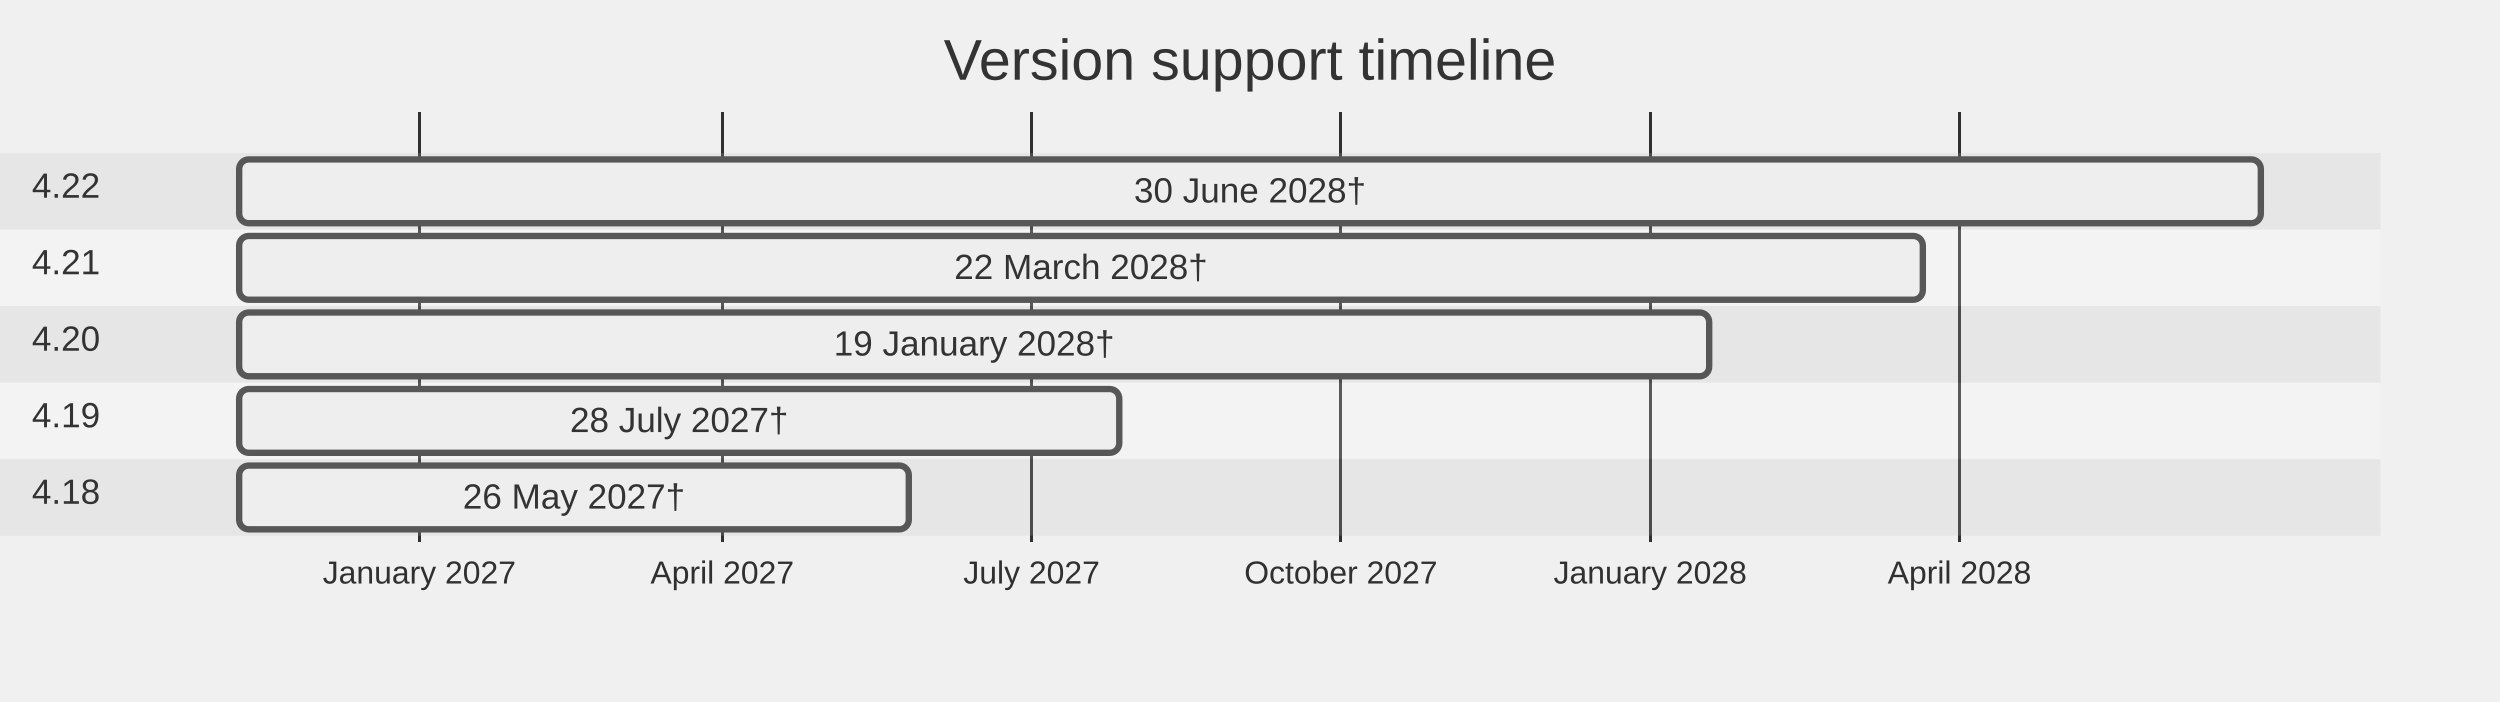
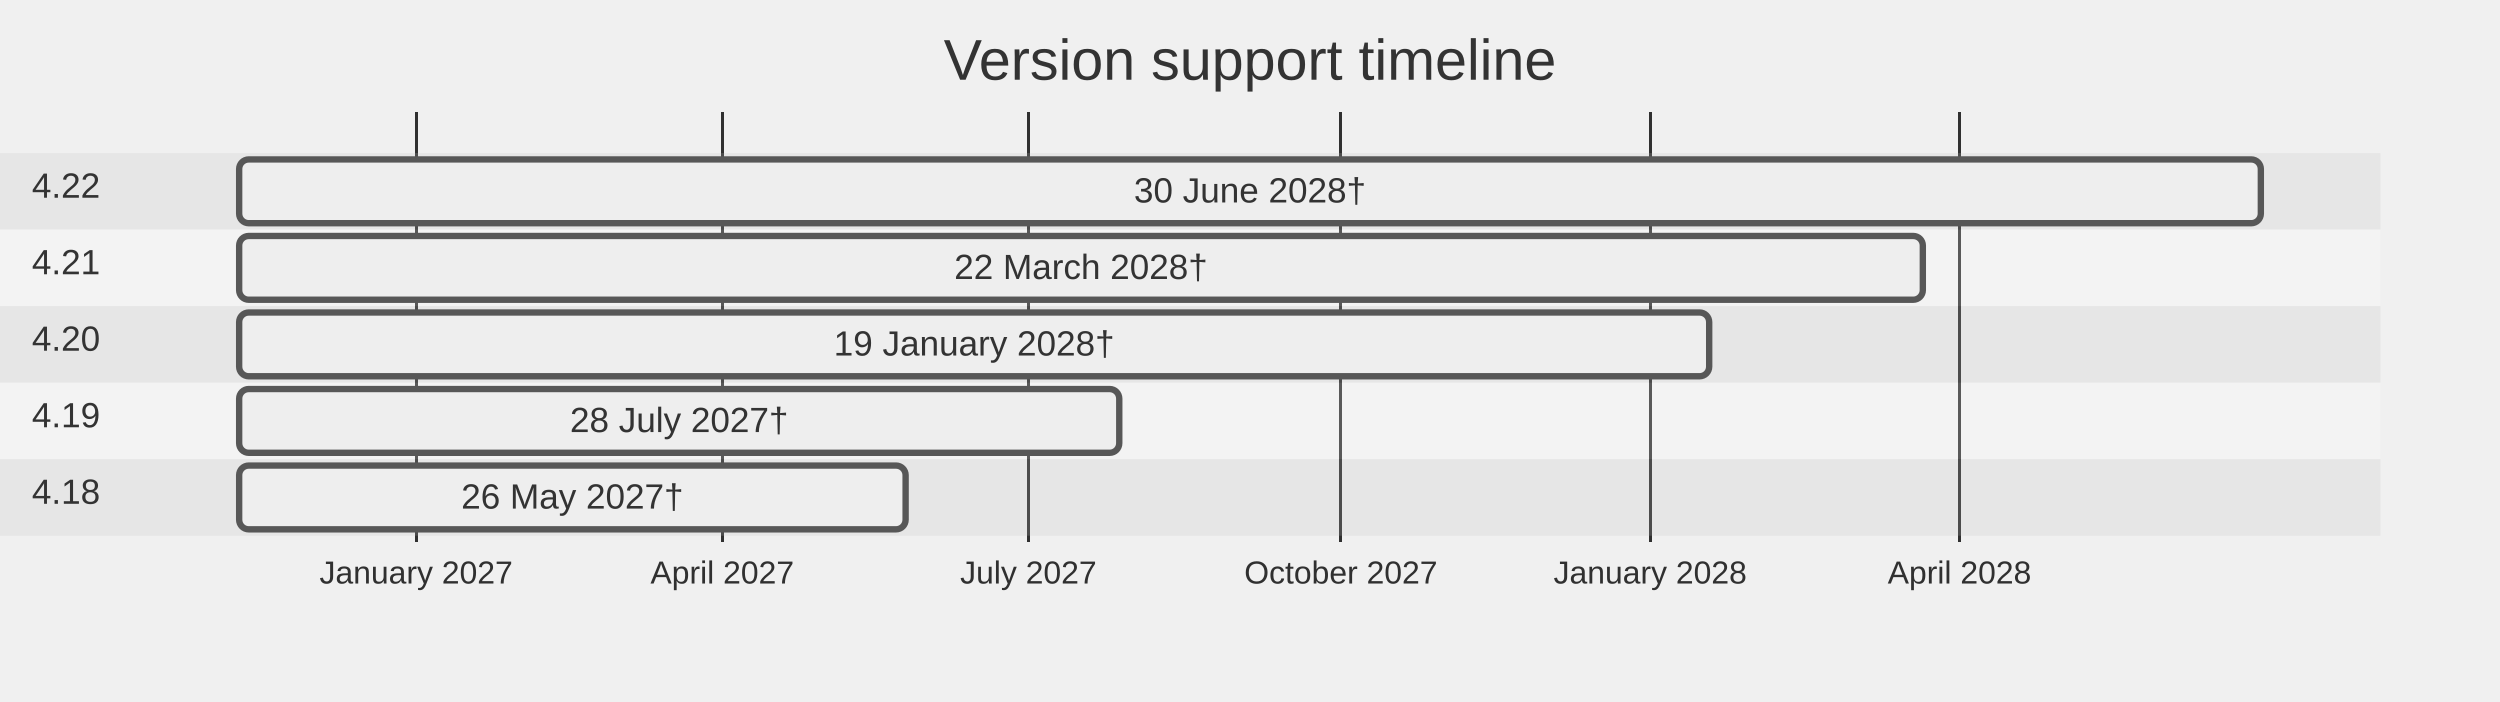
<svg xmlns="http://www.w3.org/2000/svg" id="my-svg" width="100%" viewBox="0 0 784 220" style="max-width: 784px; background-color: white;" role="graphics-document document" aria-roledescription="gantt">
  <style>#my-svg{font-family:"trebuchet ms",verdana,arial,sans-serif;font-size:16px;fill:#000000;}@keyframes edge-animation-frame{from{stroke-dashoffset:0;}}@keyframes dash{to{stroke-dashoffset:0;}}#my-svg .edge-animation-slow{stroke-dasharray:9,5!important;stroke-dashoffset:900;animation:dash 50s linear infinite;stroke-linecap:round;}#my-svg .edge-animation-fast{stroke-dasharray:9,5!important;stroke-dashoffset:900;animation:dash 20s linear infinite;stroke-linecap:round;}#my-svg .error-icon{fill:#552222;}#my-svg .error-text{fill:#552222;stroke:#552222;}#my-svg .edge-thickness-normal{stroke-width:1px;}#my-svg .edge-thickness-thick{stroke-width:3.5px;}#my-svg .edge-pattern-solid{stroke-dasharray:0;}#my-svg .edge-thickness-invisible{stroke-width:0;fill:none;}#my-svg .edge-pattern-dashed{stroke-dasharray:3;}#my-svg .edge-pattern-dotted{stroke-dasharray:2;}#my-svg .marker{fill:#666;stroke:#666;}#my-svg .marker.cross{stroke:#666;}#my-svg svg{font-family:"trebuchet ms",verdana,arial,sans-serif;font-size:16px;}#my-svg p{margin:0;}#my-svg .mermaid-main-font{font-family:"trebuchet ms",verdana,arial,sans-serif;}#my-svg .exclude-range{fill:#eeeeee;}#my-svg .section{stroke:none;opacity:0.2;}#my-svg .section0{fill:hsl(0, 0%, 73.922%);}#my-svg .section2{fill:hsl(0, 0%, 73.922%);}#my-svg .section1,#my-svg .section3{fill:white;opacity:0.2;}#my-svg .sectionTitle0{fill:#333;}#my-svg .sectionTitle1{fill:#333;}#my-svg .sectionTitle2{fill:#333;}#my-svg .sectionTitle3{fill:#333;}#my-svg .sectionTitle{text-anchor:start;font-family:"trebuchet ms",verdana,arial,sans-serif;}#my-svg .grid .tick{stroke:hsl(0, 0%, 90%);opacity:0.8;shape-rendering:crispEdges;}#my-svg .grid .tick text{font-family:"trebuchet ms",verdana,arial,sans-serif;fill:#000000;}#my-svg .grid path{stroke-width:0;}#my-svg .today{fill:none;stroke:#d42;stroke-width:2px;}#my-svg .task{stroke-width:2;}#my-svg .taskText{text-anchor:middle;font-family:"trebuchet ms",verdana,arial,sans-serif;}#my-svg .taskTextOutsideRight{fill:#333;text-anchor:start;font-family:"trebuchet ms",verdana,arial,sans-serif;}#my-svg .taskTextOutsideLeft{fill:#333;text-anchor:end;}#my-svg .task.clickable{cursor:pointer;}#my-svg .taskText.clickable{cursor:pointer;fill:#003163!important;font-weight:bold;}#my-svg .taskTextOutsideLeft.clickable{cursor:pointer;fill:#003163!important;font-weight:bold;}#my-svg .taskTextOutsideRight.clickable{cursor:pointer;fill:#003163!important;font-weight:bold;}#my-svg .taskText0,#my-svg .taskText1,#my-svg .taskText2,#my-svg .taskText3{fill:white;}#my-svg .task0,#my-svg .task1,#my-svg .task2,#my-svg .task3{fill:#707070;stroke:hsl(0, 0%, 33.922%);}#my-svg .taskTextOutside0,#my-svg .taskTextOutside2{fill:#333;}#my-svg .taskTextOutside1,#my-svg .taskTextOutside3{fill:#333;}#my-svg .active0,#my-svg .active1,#my-svg .active2,#my-svg .active3{fill:#eee;stroke:hsl(0, 0%, 33.922%);}#my-svg .activeText0,#my-svg .activeText1,#my-svg .activeText2,#my-svg .activeText3{fill:#333!important;}#my-svg .done0,#my-svg .done1,#my-svg .done2,#my-svg .done3{stroke:#666;fill:#bbb;stroke-width:2;}#my-svg .doneText0,#my-svg .doneText1,#my-svg .doneText2,#my-svg .doneText3{fill:#333!important;}#my-svg .doneText0.taskTextOutsideLeft,#my-svg .doneText0.taskTextOutsideRight,#my-svg .doneText1.taskTextOutsideLeft,#my-svg .doneText1.taskTextOutsideRight,#my-svg .doneText2.taskTextOutsideLeft,#my-svg .doneText2.taskTextOutsideRight,#my-svg .doneText3.taskTextOutsideLeft,#my-svg .doneText3.taskTextOutsideRight{fill:#333!important;}#my-svg .crit0,#my-svg .crit1,#my-svg .crit2,#my-svg .crit3{stroke:hsl(10.909, 73.333%, 40%);fill:#d42;stroke-width:2;}#my-svg .activeCrit0,#my-svg .activeCrit1,#my-svg .activeCrit2,#my-svg .activeCrit3{stroke:hsl(10.909, 73.333%, 40%);fill:#eee;stroke-width:2;}#my-svg .doneCrit0,#my-svg .doneCrit1,#my-svg .doneCrit2,#my-svg .doneCrit3{stroke:hsl(10.909, 73.333%, 40%);fill:#bbb;stroke-width:2;cursor:pointer;shape-rendering:crispEdges;}#my-svg .milestone{transform:rotate(45deg) scale(0.8,0.8);}#my-svg .milestoneText{font-style:italic;}#my-svg .doneCritText0,#my-svg .doneCritText1,#my-svg .doneCritText2,#my-svg .doneCritText3{fill:#333!important;}#my-svg .doneCritText0.taskTextOutsideLeft,#my-svg .doneCritText0.taskTextOutsideRight,#my-svg .doneCritText1.taskTextOutsideLeft,#my-svg .doneCritText1.taskTextOutsideRight,#my-svg .doneCritText2.taskTextOutsideLeft,#my-svg .doneCritText2.taskTextOutsideRight,#my-svg .doneCritText3.taskTextOutsideLeft,#my-svg .doneCritText3.taskTextOutsideRight{fill:#333!important;}#my-svg .vert{stroke:#d42;}#my-svg .vertText{font-size:15px;text-anchor:middle;fill:#d42!important;}#my-svg .activeCritText0,#my-svg .activeCritText1,#my-svg .activeCritText2,#my-svg .activeCritText3{fill:#333!important;}#my-svg .titleText{text-anchor:middle;font-size:18px;fill:#333;font-family:"trebuchet ms",verdana,arial,sans-serif;}#my-svg .node .neo-node{stroke:#999;}#my-svg [data-look="neo"].node rect,#my-svg [data-look="neo"].cluster rect,#my-svg [data-look="neo"].node polygon{stroke:url(#my-svg-gradient);filter:drop-shadow( 1px 2px 2px rgba(185,185,185,1));}#my-svg [data-look="neo"].swimlane.cluster rect{filter:none;}#my-svg [data-look="neo"].node path{stroke:url(#my-svg-gradient);stroke-width:1px;}#my-svg [data-look="neo"].node .outer-path{filter:drop-shadow( 1px 2px 2px rgba(185,185,185,1));}#my-svg [data-look="neo"].node .neo-line path{stroke:#999;filter:none;}#my-svg [data-look="neo"].node circle{stroke:url(#my-svg-gradient);filter:drop-shadow( 1px 2px 2px rgba(185,185,185,1));}#my-svg [data-look="neo"].node circle .state-start{fill:#000000;}#my-svg [data-look="neo"].icon-shape .icon{fill:url(#my-svg-gradient);filter:drop-shadow( 1px 2px 2px rgba(185,185,185,1));}#my-svg [data-look="neo"].icon-shape .icon-neo path{stroke:url(#my-svg-gradient);filter:drop-shadow( 1px 2px 2px rgba(185,185,185,1));}#my-svg :root{--mermaid-font-family:"trebuchet ms",verdana,arial,sans-serif;}</style>
  <g />
  <g class="grid" transform="translate(75, 170)" fill="none" font-size="10" font-family="sans-serif" text-anchor="middle">
    <path class="domain" stroke="currentColor" d="M0.5,-135V0.5H634.5V-135" />
-     <g class="tick" opacity="1" transform="translate(56.5,0)">
+     <g class="tick" opacity="1" transform="translate(55.5,0)">
      <line stroke="currentColor" y2="-135" />
      <text fill="#000" y="3" dy="1em" stroke="none" font-size="10" style="text-anchor: middle;"> January 2027</text>
    </g>
    <g class="tick" opacity="1" transform="translate(151.5,0)">
      <line stroke="currentColor" y2="-135" />
      <text fill="#000" y="3" dy="1em" stroke="none" font-size="10" style="text-anchor: middle;"> April 2027</text>
    </g>
-     <g class="tick" opacity="1" transform="translate(248.5,0)">
+     <g class="tick" opacity="1" transform="translate(247.5,0)">
      <line stroke="currentColor" y2="-135" />
      <text fill="#000" y="3" dy="1em" stroke="none" font-size="10" style="text-anchor: middle;"> July 2027</text>
    </g>
    <g class="tick" opacity="1" transform="translate(345.5,0)">
      <line stroke="currentColor" y2="-135" />
      <text fill="#000" y="3" dy="1em" stroke="none" font-size="10" style="text-anchor: middle;"> October 2027</text>
    </g>
    <g class="tick" opacity="1" transform="translate(442.5,0)">
      <line stroke="currentColor" y2="-135" />
      <text fill="#000" y="3" dy="1em" stroke="none" font-size="10" style="text-anchor: middle;"> January 2028</text>
    </g>
    <g class="tick" opacity="1" transform="translate(539.5,0)">
      <line stroke="currentColor" y2="-135" />
      <text fill="#000" y="3" dy="1em" stroke="none" font-size="10" style="text-anchor: middle;"> April 2028</text>
    </g>
  </g>
  <g>
    <rect x="0" y="48" width="746.5" height="24" class="section section0" />
    <rect x="0" y="72" width="746.5" height="24" class="section section1" />
    <rect x="0" y="96" width="746.5" height="24" class="section section2" />
    <rect x="0" y="120" width="746.5" height="24" class="section section3" />
    <rect x="0" y="144" width="746.5" height="24" class="section section0" />
  </g>
  <g>
    <rect id="my-svg-task1" rx="3" ry="3" x="75" y="50" width="634" height="20" transform-origin="392px 60px" class="task active0" />
    <rect id="my-svg-task2" rx="3" ry="3" x="75" y="74" width="528" height="20" transform-origin="339px 84px" class="task active1" />
    <rect id="my-svg-task3" rx="3" ry="3" x="75" y="98" width="461" height="20" transform-origin="305.5px 108px" class="task active2" />
    <rect id="my-svg-task4" rx="3" ry="3" x="75" y="122" width="276" height="20" transform-origin="213px 132px" class="task active3" />
-     <rect id="my-svg-task5" rx="3" ry="3" x="75" y="146" width="210" height="20" transform-origin="180px 156px" class="task active0" />
+     <rect id="my-svg-task5" rx="3" ry="3" x="75" y="146" width="209" height="20" transform-origin="179.5px 156px" class="task active0" />
    <text id="my-svg-task1-text" font-size="11" x="392" y="63.5" class="taskText taskText0 activeText0 width-78.939453125">30 June 2028†       </text>
    <text id="my-svg-task2-text" font-size="11" x="339" y="87.5" class="taskText taskText1 activeText1 width-88.51611328125">22 March 2028†      </text>
    <text id="my-svg-task3-text" font-size="11" x="305.5" y="111.5" class="taskText taskText2 activeText2 width-96.685546875">19 January 2028†    </text>
    <text id="my-svg-task4-text" font-size="11" x="213" y="135.5" class="taskText taskText3 activeText3 width-74.76611328125">28 July 2027†       </text>
-     <text id="my-svg-task5-text" font-size="11" x="180" y="159.5" class="taskText taskText0 activeText0 width-77.7255859375">26 May 2027†        </text>
+     <text id="my-svg-task5-text" font-size="11" x="179.5" y="159.5" class="taskText taskText0 activeText0 width-77.7255859375">26 May 2027†        </text>
  </g>
  <g>
    <text dy="0em" x="10" y="62" font-size="11" class="sectionTitle sectionTitle0">
      <tspan alignment-baseline="central" x="10">4.22</tspan>
    </text>
    <text dy="0em" x="10" y="86" font-size="11" class="sectionTitle sectionTitle1">
      <tspan alignment-baseline="central" x="10">4.21</tspan>
    </text>
    <text dy="0em" x="10" y="110" font-size="11" class="sectionTitle sectionTitle2">
      <tspan alignment-baseline="central" x="10">4.20</tspan>
    </text>
    <text dy="0em" x="10" y="134" font-size="11" class="sectionTitle sectionTitle3">
      <tspan alignment-baseline="central" x="10">4.19</tspan>
    </text>
    <text dy="0em" x="10" y="158" font-size="11" class="sectionTitle sectionTitle0">
      <tspan alignment-baseline="central" x="10">4.18</tspan>
    </text>
  </g>
  <text x="392" y="25" class="titleText">Version support timeline</text>
</svg>
